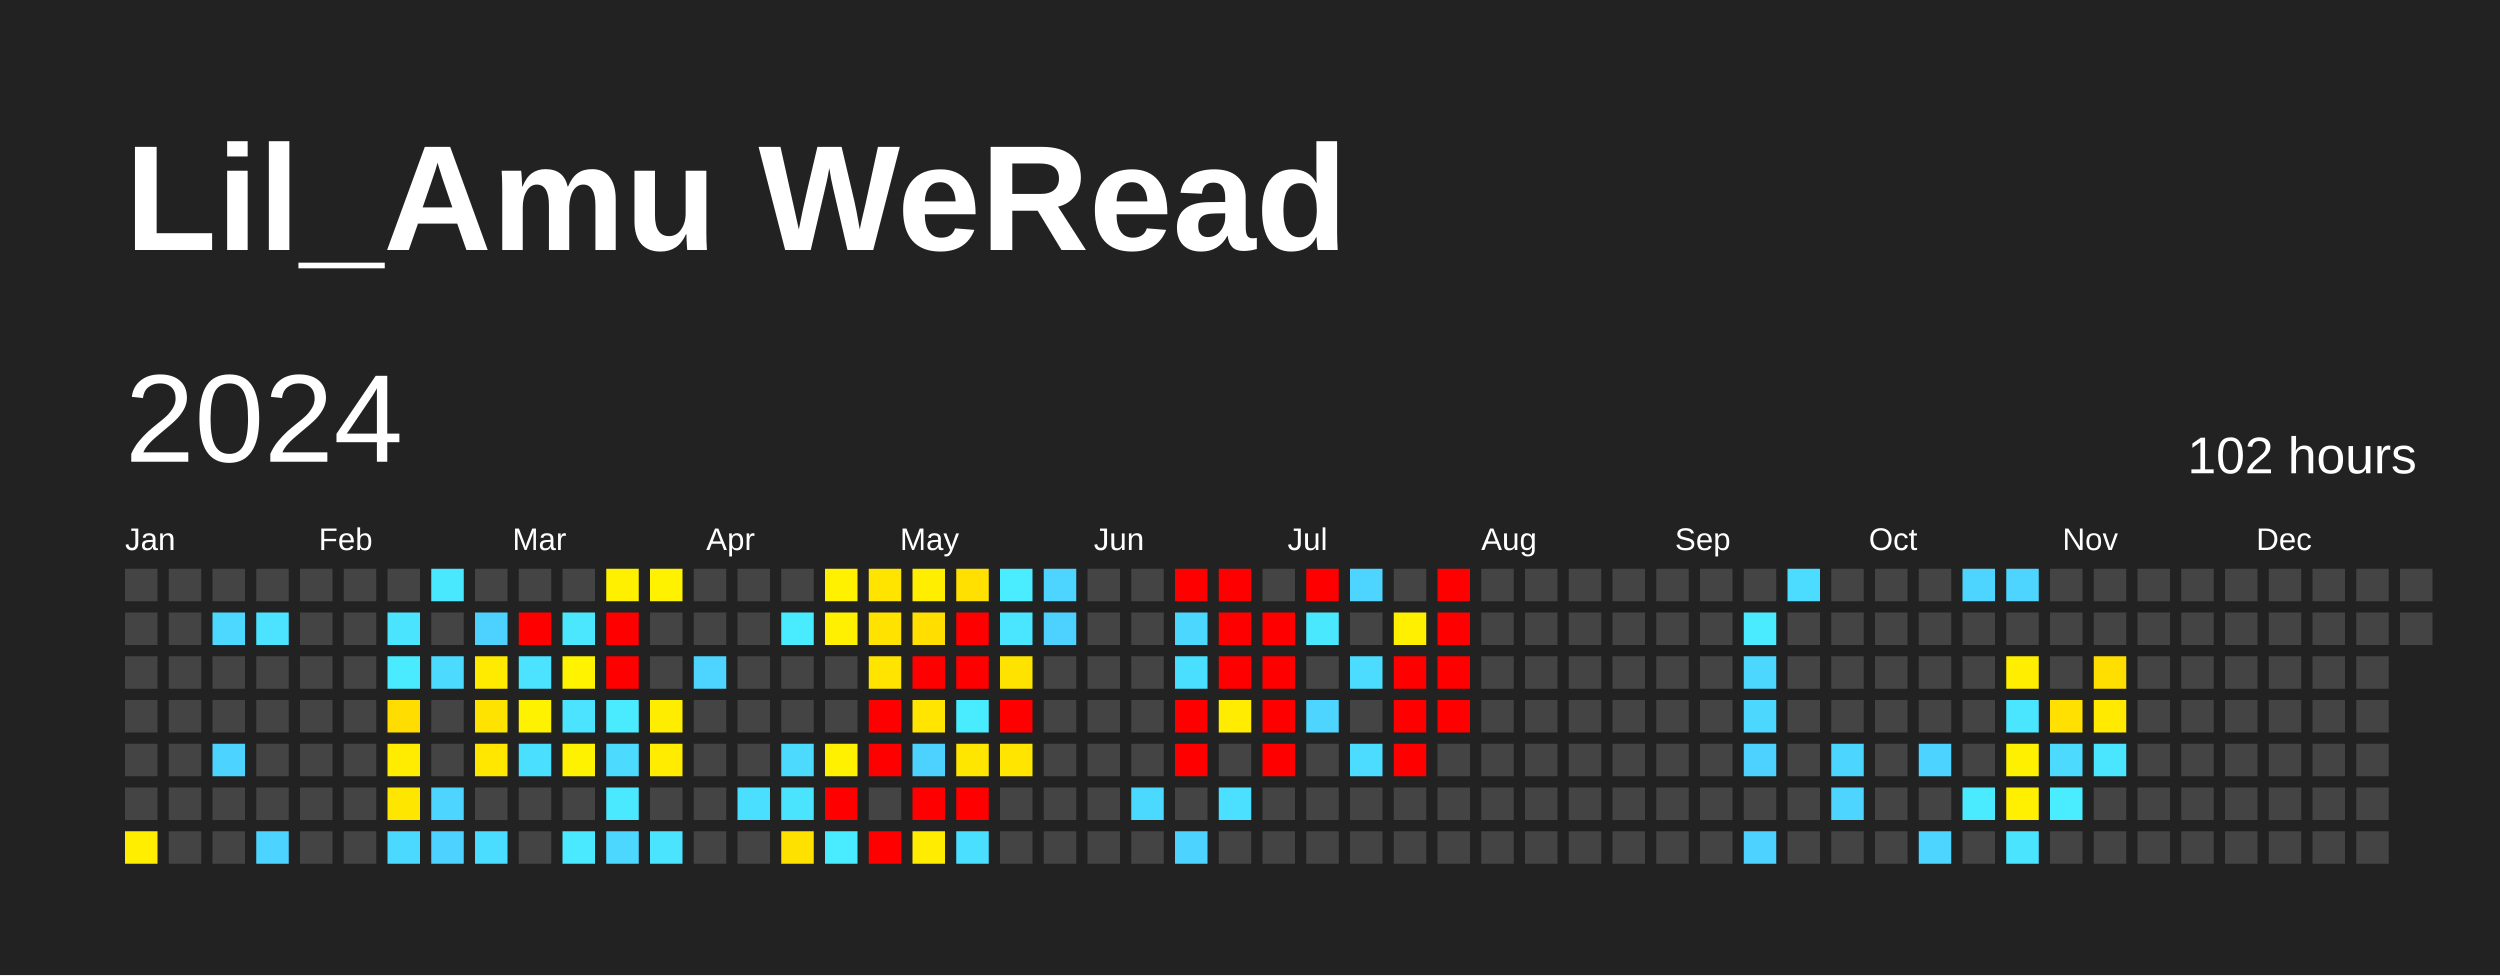
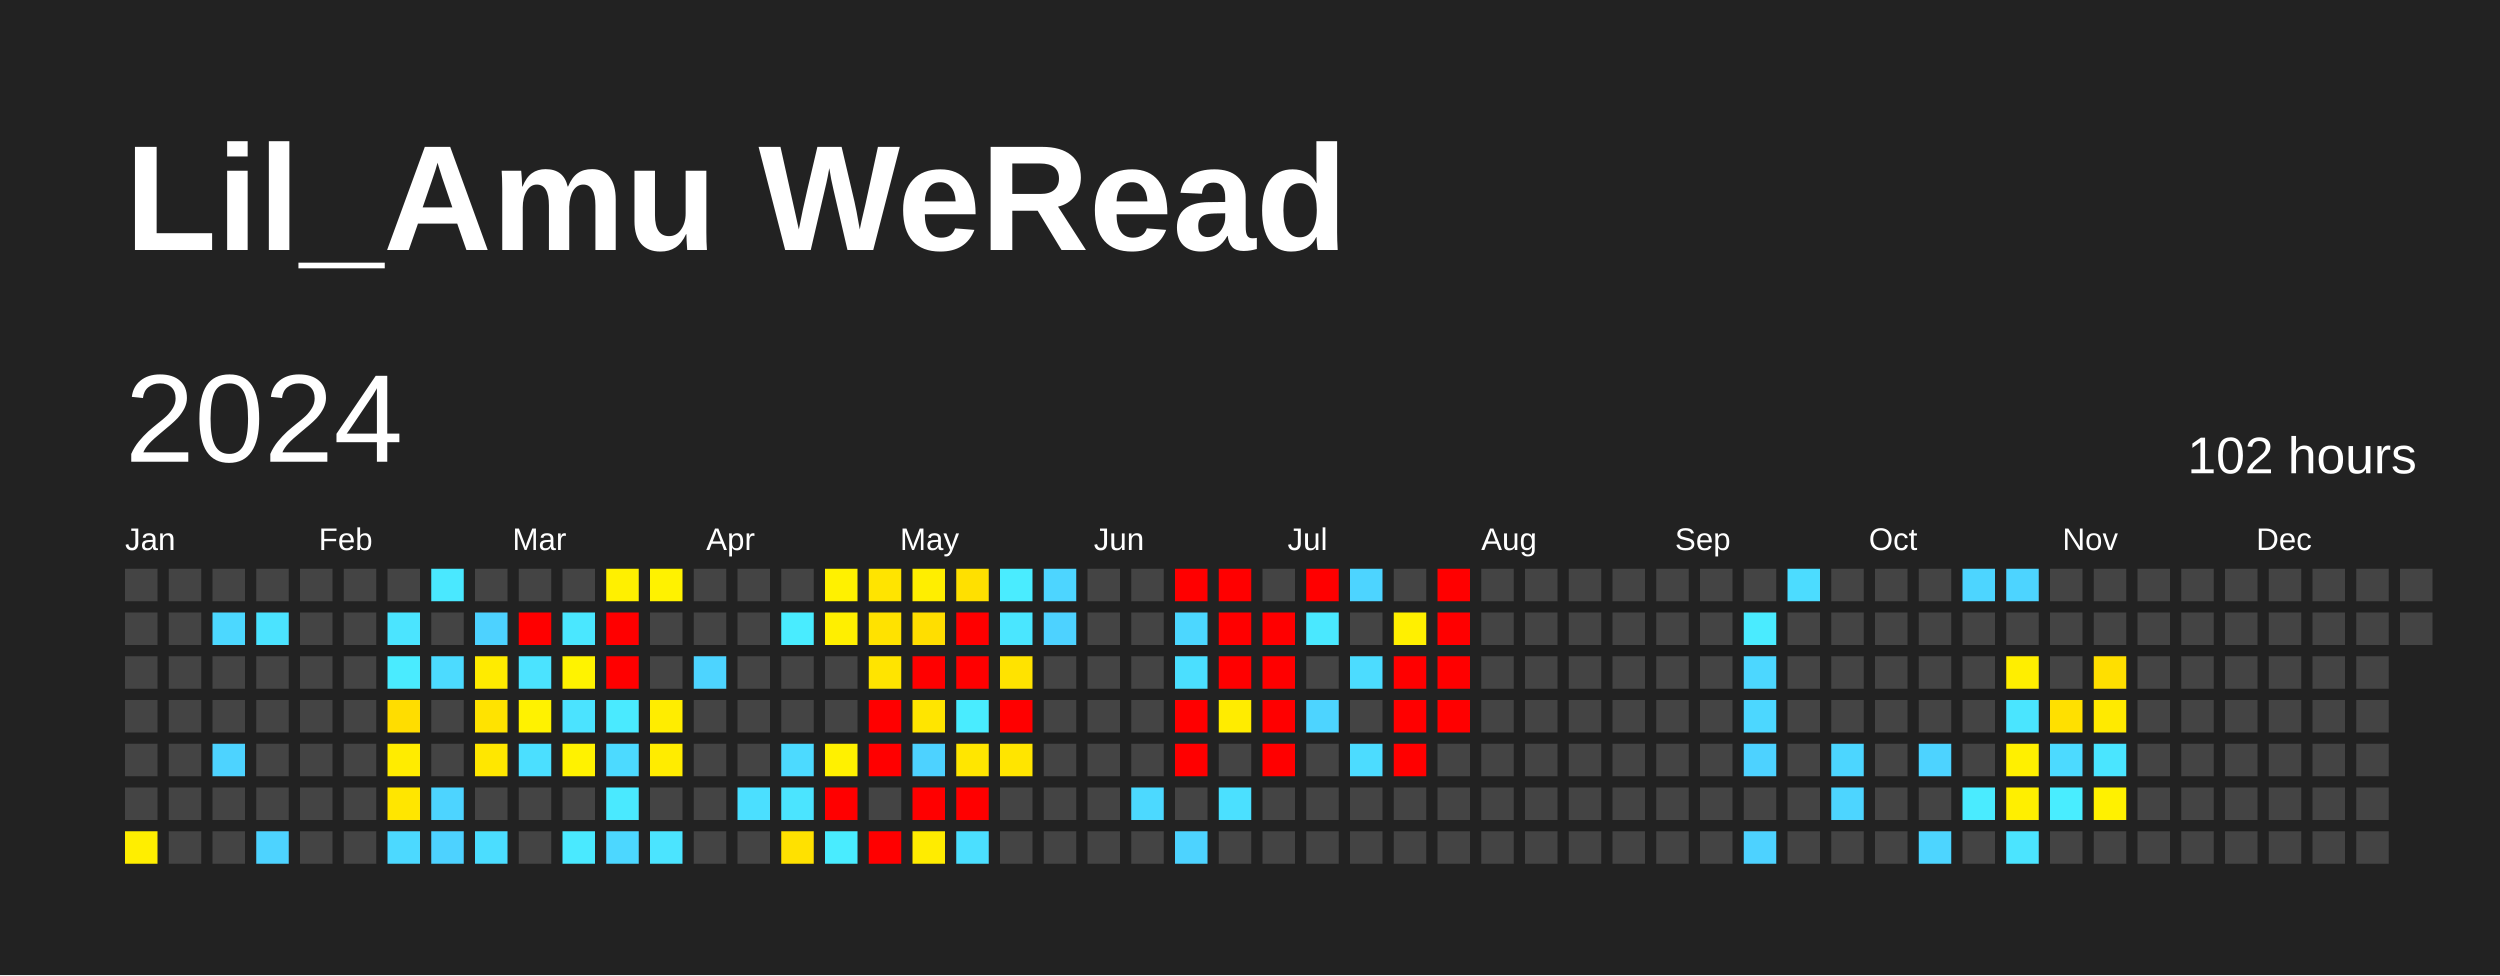
<svg xmlns="http://www.w3.org/2000/svg" baseProfile="full" height="78mm" version="1.1" viewBox="0,0,200,78" width="200mm">
  <defs />
  <rect fill="#222222" height="78" width="200" x="0" y="0" />
  <text fill="#FFFFFF" style="font-size:12px; font-family:Arial; font-weight:bold;" x="10" y="20">Lil_Amu WeRead</text>
  <text dominant-baseline="hanging" fill="#FFFFFF" style="font-size:10.0px; font-family:Arial;" x="10" y="30">2024</text>
  <text dominant-baseline="hanging" fill="#FFFFFF" style="font-size:4.125px; font-family:Arial;" x="175" y="35">102 hours</text>
  <text fill="#FFFFFF" style="font-size:2.5px; font-family:Arial" x="10.0" y="44">Jan</text>
  <text fill="#FFFFFF" style="font-size:2.5px; font-family:Arial" x="25.5" y="44">Feb</text>
  <text fill="#FFFFFF" style="font-size:2.5px; font-family:Arial" x="41.0" y="44">Mar</text>
  <text fill="#FFFFFF" style="font-size:2.5px; font-family:Arial" x="56.5" y="44">Apr</text>
  <text fill="#FFFFFF" style="font-size:2.5px; font-family:Arial" x="72.0" y="44">May</text>
  <text fill="#FFFFFF" style="font-size:2.5px; font-family:Arial" x="87.5" y="44">Jun</text>
  <text fill="#FFFFFF" style="font-size:2.5px; font-family:Arial" x="103.0" y="44">Jul</text>
  <text fill="#FFFFFF" style="font-size:2.5px; font-family:Arial" x="118.5" y="44">Aug</text>
  <text fill="#FFFFFF" style="font-size:2.5px; font-family:Arial" x="134.0" y="44">Sep</text>
  <text fill="#FFFFFF" style="font-size:2.5px; font-family:Arial" x="149.5" y="44">Oct</text>
  <text fill="#FFFFFF" style="font-size:2.5px; font-family:Arial" x="165.0" y="44">Nov</text>
  <text fill="#FFFFFF" style="font-size:2.5px; font-family:Arial" x="180.5" y="44">Dec</text>
  <rect fill="#444444" height="2.6" width="2.6" x="10.0" y="45.5" />
  <rect fill="#444444" height="2.6" width="2.6" x="10.0" y="49.0" />
  <rect fill="#444444" height="2.6" width="2.6" x="10.0" y="52.5" />
  <rect fill="#444444" height="2.6" width="2.6" x="10.0" y="56.0" />
  <rect fill="#444444" height="2.6" width="2.6" x="10.0" y="59.5" />
  <rect fill="#444444" height="2.6" width="2.6" x="10.0" y="63.0" />
  <rect fill="#ffee00" height="2.6" width="2.6" x="10.0" y="66.5" />
  <rect fill="#444444" height="2.6" width="2.6" x="13.5" y="45.5" />
  <rect fill="#444444" height="2.6" width="2.6" x="13.5" y="49.0" />
  <rect fill="#444444" height="2.6" width="2.6" x="13.5" y="52.5" />
  <rect fill="#444444" height="2.6" width="2.6" x="13.5" y="56.0" />
  <rect fill="#444444" height="2.6" width="2.6" x="13.5" y="59.5" />
  <rect fill="#444444" height="2.6" width="2.6" x="13.5" y="63.0" />
  <rect fill="#444444" height="2.6" width="2.6" x="13.5" y="66.5" />
  <rect fill="#444444" height="2.6" width="2.6" x="17.0" y="45.5" />
  <rect fill="#4cd8ff" height="2.6" width="2.6" x="17.0" y="49.0" />
  <rect fill="#444444" height="2.6" width="2.6" x="17.0" y="52.5" />
  <rect fill="#444444" height="2.6" width="2.6" x="17.0" y="56.0" />
  <rect fill="#4dd3ff" height="2.6" width="2.6" x="17.0" y="59.5" />
  <rect fill="#444444" height="2.6" width="2.6" x="17.0" y="63.0" />
  <rect fill="#444444" height="2.6" width="2.6" x="17.0" y="66.5" />
  <rect fill="#444444" height="2.6" width="2.6" x="20.5" y="45.5" />
  <rect fill="#4be3ff" height="2.6" width="2.6" x="20.5" y="49.0" />
  <rect fill="#444444" height="2.6" width="2.6" x="20.5" y="52.5" />
  <rect fill="#444444" height="2.6" width="2.6" x="20.5" y="56.0" />
  <rect fill="#444444" height="2.6" width="2.6" x="20.5" y="59.5" />
  <rect fill="#444444" height="2.6" width="2.6" x="20.5" y="63.0" />
  <rect fill="#4dd3ff" height="2.6" width="2.6" x="20.5" y="66.5" />
  <rect fill="#444444" height="2.6" width="2.6" x="24.0" y="45.5" />
  <rect fill="#444444" height="2.6" width="2.6" x="24.0" y="49.0" />
  <rect fill="#444444" height="2.6" width="2.6" x="24.0" y="52.5" />
  <rect fill="#444444" height="2.6" width="2.6" x="24.0" y="56.0" />
  <rect fill="#444444" height="2.6" width="2.6" x="24.0" y="59.5" />
  <rect fill="#444444" height="2.6" width="2.6" x="24.0" y="63.0" />
  <rect fill="#444444" height="2.6" width="2.6" x="24.0" y="66.5" />
  <rect fill="#444444" height="2.6" width="2.6" x="27.5" y="45.5" />
  <rect fill="#444444" height="2.6" width="2.6" x="27.5" y="49.0" />
  <rect fill="#444444" height="2.6" width="2.6" x="27.5" y="52.5" />
  <rect fill="#444444" height="2.6" width="2.6" x="27.5" y="56.0" />
  <rect fill="#444444" height="2.6" width="2.6" x="27.5" y="59.5" />
  <rect fill="#444444" height="2.6" width="2.6" x="27.5" y="63.0" />
  <rect fill="#444444" height="2.6" width="2.6" x="27.5" y="66.5" />
  <rect fill="#444444" height="2.6" width="2.6" x="31.0" y="45.5" />
  <rect fill="#4be4ff" height="2.6" width="2.6" x="31.0" y="49.0" />
  <rect fill="#4aebff" height="2.6" width="2.6" x="31.0" y="52.5" />
  <rect fill="#ffdd00" height="2.6" width="2.6" x="31.0" y="56.0" />
  <rect fill="#ffec00" height="2.6" width="2.6" x="31.0" y="59.5" />
  <rect fill="#ffe600" height="2.6" width="2.6" x="31.0" y="63.0" />
  <rect fill="#4cd9ff" height="2.6" width="2.6" x="31.0" y="66.5" />
  <rect fill="#4ae8ff" height="2.6" width="2.6" x="34.5" y="45.5" />
  <rect fill="#444444" height="2.6" width="2.6" x="34.5" y="49.0" />
  <rect fill="#4cdbff" height="2.6" width="2.6" x="34.5" y="52.5" />
  <rect fill="#444444" height="2.6" width="2.6" x="34.5" y="56.0" />
  <rect fill="#444444" height="2.6" width="2.6" x="34.5" y="59.5" />
  <rect fill="#4dd4ff" height="2.6" width="2.6" x="34.5" y="63.0" />
  <rect fill="#4dd2ff" height="2.6" width="2.6" x="34.5" y="66.5" />
  <rect fill="#444444" height="2.6" width="2.6" x="38.0" y="45.5" />
  <rect fill="#4dd2ff" height="2.6" width="2.6" x="38.0" y="49.0" />
  <rect fill="#ffeb00" height="2.6" width="2.6" x="38.0" y="52.5" />
  <rect fill="#ffe300" height="2.6" width="2.6" x="38.0" y="56.0" />
  <rect fill="#ffe700" height="2.6" width="2.6" x="38.0" y="59.5" />
  <rect fill="#444444" height="2.6" width="2.6" x="38.0" y="63.0" />
  <rect fill="#4bddff" height="2.6" width="2.6" x="38.0" y="66.5" />
  <rect fill="#444444" height="2.6" width="2.6" x="41.5" y="45.5" />
  <rect fill="red" height="2.6" width="2.6" x="41.5" y="49.0" />
  <rect fill="#4be3ff" height="2.6" width="2.6" x="41.5" y="52.5" />
  <rect fill="#fff200" height="2.6" width="2.6" x="41.5" y="56.0" />
  <rect fill="#4bdfff" height="2.6" width="2.6" x="41.5" y="59.5" />
  <rect fill="#444444" height="2.6" width="2.6" x="41.5" y="63.0" />
  <rect fill="#444444" height="2.6" width="2.6" x="41.5" y="66.5" />
  <rect fill="#444444" height="2.6" width="2.6" x="45.0" y="45.5" />
  <rect fill="#4ae7ff" height="2.6" width="2.6" x="45.0" y="49.0" />
  <rect fill="#fff300" height="2.6" width="2.6" x="45.0" y="52.5" />
  <rect fill="#4be3ff" height="2.6" width="2.6" x="45.0" y="56.0" />
  <rect fill="#fff200" height="2.6" width="2.6" x="45.0" y="59.5" />
  <rect fill="#444444" height="2.6" width="2.6" x="45.0" y="63.0" />
  <rect fill="#4ae9ff" height="2.6" width="2.6" x="45.0" y="66.5" />
  <rect fill="#fff000" height="2.6" width="2.6" x="48.5" y="45.5" />
  <rect fill="red" height="2.6" width="2.6" x="48.5" y="49.0" />
  <rect fill="red" height="2.6" width="2.6" x="48.5" y="52.5" />
  <rect fill="#4aeaff" height="2.6" width="2.6" x="48.5" y="56.0" />
  <rect fill="#4cdaff" height="2.6" width="2.6" x="48.5" y="59.5" />
  <rect fill="#4ae9ff" height="2.6" width="2.6" x="48.5" y="63.0" />
  <rect fill="#4cd7ff" height="2.6" width="2.6" x="48.5" y="66.5" />
  <rect fill="#fff200" height="2.6" width="2.6" x="52.0" y="45.5" />
  <rect fill="#444444" height="2.6" width="2.6" x="52.0" y="49.0" />
  <rect fill="#444444" height="2.6" width="2.6" x="52.0" y="52.5" />
  <rect fill="#ffed00" height="2.6" width="2.6" x="52.0" y="56.0" />
  <rect fill="#ffec00" height="2.6" width="2.6" x="52.0" y="59.5" />
  <rect fill="#444444" height="2.6" width="2.6" x="52.0" y="63.0" />
  <rect fill="#4be4ff" height="2.6" width="2.6" x="52.0" y="66.5" />
  <rect fill="#444444" height="2.6" width="2.6" x="55.5" y="45.5" />
  <rect fill="#444444" height="2.6" width="2.6" x="55.5" y="49.0" />
  <rect fill="#4dd4ff" height="2.6" width="2.6" x="55.5" y="52.5" />
  <rect fill="#444444" height="2.6" width="2.6" x="55.5" y="56.0" />
  <rect fill="#444444" height="2.6" width="2.6" x="55.5" y="59.5" />
  <rect fill="#444444" height="2.6" width="2.6" x="55.5" y="63.0" />
  <rect fill="#444444" height="2.6" width="2.6" x="55.5" y="66.5" />
  <rect fill="#444444" height="2.6" width="2.6" x="59.0" y="45.5" />
  <rect fill="#444444" height="2.6" width="2.6" x="59.0" y="49.0" />
  <rect fill="#444444" height="2.6" width="2.6" x="59.0" y="52.5" />
  <rect fill="#444444" height="2.6" width="2.6" x="59.0" y="56.0" />
  <rect fill="#444444" height="2.6" width="2.6" x="59.0" y="59.5" />
  <rect fill="#4bdfff" height="2.6" width="2.6" x="59.0" y="63.0" />
  <rect fill="#444444" height="2.6" width="2.6" x="59.0" y="66.5" />
  <rect fill="#444444" height="2.6" width="2.6" x="62.5" y="45.5" />
  <rect fill="#49ecff" height="2.6" width="2.6" x="62.5" y="49.0" />
  <rect fill="#444444" height="2.6" width="2.6" x="62.5" y="52.5" />
  <rect fill="#444444" height="2.6" width="2.6" x="62.5" y="56.0" />
  <rect fill="#4cdaff" height="2.6" width="2.6" x="62.5" y="59.5" />
  <rect fill="#4be4ff" height="2.6" width="2.6" x="62.5" y="63.0" />
  <rect fill="#ffe100" height="2.6" width="2.6" x="62.5" y="66.5" />
  <rect fill="#fff100" height="2.6" width="2.6" x="66.0" y="45.5" />
  <rect fill="#ffef00" height="2.6" width="2.6" x="66.0" y="49.0" />
  <rect fill="#444444" height="2.6" width="2.6" x="66.0" y="52.5" />
  <rect fill="#444444" height="2.6" width="2.6" x="66.0" y="56.0" />
  <rect fill="#fff100" height="2.6" width="2.6" x="66.0" y="59.5" />
  <rect fill="red" height="2.6" width="2.6" x="66.0" y="63.0" />
  <rect fill="#49ecff" height="2.6" width="2.6" x="66.0" y="66.5" />
  <rect fill="#ffe400" height="2.6" width="2.6" x="69.5" y="45.5" />
  <rect fill="#ffe200" height="2.6" width="2.6" x="69.5" y="49.0" />
  <rect fill="#ffe400" height="2.6" width="2.6" x="69.5" y="52.5" />
  <rect fill="red" height="2.6" width="2.6" x="69.5" y="56.0" />
  <rect fill="red" height="2.6" width="2.6" x="69.5" y="59.5" />
  <rect fill="#444444" height="2.6" width="2.6" x="69.5" y="63.0" />
  <rect fill="red" height="2.6" width="2.6" x="69.5" y="66.5" />
  <rect fill="#ffee00" height="2.6" width="2.6" x="73.0" y="45.5" />
  <rect fill="#ffde00" height="2.6" width="2.6" x="73.0" y="49.0" />
  <rect fill="red" height="2.6" width="2.6" x="73.0" y="52.5" />
  <rect fill="#ffe500" height="2.6" width="2.6" x="73.0" y="56.0" />
  <rect fill="#4dd2ff" height="2.6" width="2.6" x="73.0" y="59.5" />
  <rect fill="red" height="2.6" width="2.6" x="73.0" y="63.0" />
  <rect fill="#ffec00" height="2.6" width="2.6" x="73.0" y="66.5" />
  <rect fill="#ffe000" height="2.6" width="2.6" x="76.5" y="45.5" />
  <rect fill="red" height="2.6" width="2.6" x="76.5" y="49.0" />
  <rect fill="red" height="2.6" width="2.6" x="76.5" y="52.5" />
  <rect fill="#49ecff" height="2.6" width="2.6" x="76.5" y="56.0" />
  <rect fill="#ffe600" height="2.6" width="2.6" x="76.5" y="59.5" />
  <rect fill="red" height="2.6" width="2.6" x="76.5" y="63.0" />
  <rect fill="#4bdfff" height="2.6" width="2.6" x="76.5" y="66.5" />
  <rect fill="#4aecff" height="2.6" width="2.6" x="80.0" y="45.5" />
  <rect fill="#4ae6ff" height="2.6" width="2.6" x="80.0" y="49.0" />
  <rect fill="#ffe300" height="2.6" width="2.6" x="80.0" y="52.5" />
  <rect fill="red" height="2.6" width="2.6" x="80.0" y="56.0" />
  <rect fill="#ffe500" height="2.6" width="2.6" x="80.0" y="59.5" />
  <rect fill="#444444" height="2.6" width="2.6" x="80.0" y="63.0" />
  <rect fill="#444444" height="2.6" width="2.6" x="80.0" y="66.5" />
  <rect fill="#4dd5ff" height="2.6" width="2.6" x="83.5" y="45.5" />
  <rect fill="#4dd2ff" height="2.6" width="2.6" x="83.5" y="49.0" />
  <rect fill="#444444" height="2.6" width="2.6" x="83.5" y="52.5" />
  <rect fill="#444444" height="2.6" width="2.6" x="83.5" y="56.0" />
  <rect fill="#444444" height="2.6" width="2.6" x="83.5" y="59.5" />
  <rect fill="#444444" height="2.6" width="2.6" x="83.5" y="63.0" />
  <rect fill="#444444" height="2.6" width="2.6" x="83.5" y="66.5" />
  <rect fill="#444444" height="2.6" width="2.6" x="87.0" y="45.5" />
  <rect fill="#444444" height="2.6" width="2.6" x="87.0" y="49.0" />
  <rect fill="#444444" height="2.6" width="2.6" x="87.0" y="52.5" />
  <rect fill="#444444" height="2.6" width="2.6" x="87.0" y="56.0" />
  <rect fill="#444444" height="2.6" width="2.6" x="87.0" y="59.5" />
  <rect fill="#444444" height="2.6" width="2.6" x="87.0" y="63.0" />
  <rect fill="#444444" height="2.6" width="2.6" x="87.0" y="66.5" />
  <rect fill="#444444" height="2.6" width="2.6" x="90.5" y="45.5" />
  <rect fill="#444444" height="2.6" width="2.6" x="90.5" y="49.0" />
  <rect fill="#444444" height="2.6" width="2.6" x="90.5" y="52.5" />
  <rect fill="#444444" height="2.6" width="2.6" x="90.5" y="56.0" />
  <rect fill="#444444" height="2.6" width="2.6" x="90.5" y="59.5" />
  <rect fill="#4cd9ff" height="2.6" width="2.6" x="90.5" y="63.0" />
  <rect fill="#444444" height="2.6" width="2.6" x="90.5" y="66.5" />
  <rect fill="red" height="2.6" width="2.6" x="94.0" y="45.5" />
  <rect fill="#4cd7ff" height="2.6" width="2.6" x="94.0" y="49.0" />
  <rect fill="#4bdfff" height="2.6" width="2.6" x="94.0" y="52.5" />
  <rect fill="red" height="2.6" width="2.6" x="94.0" y="56.0" />
  <rect fill="red" height="2.6" width="2.6" x="94.0" y="59.5" />
  <rect fill="#444444" height="2.6" width="2.6" x="94.0" y="63.0" />
  <rect fill="#4dd3ff" height="2.6" width="2.6" x="94.0" y="66.5" />
  <rect fill="red" height="2.6" width="2.6" x="97.5" y="45.5" />
  <rect fill="red" height="2.6" width="2.6" x="97.5" y="49.0" />
  <rect fill="red" height="2.6" width="2.6" x="97.5" y="52.5" />
  <rect fill="#ffec00" height="2.6" width="2.6" x="97.5" y="56.0" />
  <rect fill="#444444" height="2.6" width="2.6" x="97.5" y="59.5" />
  <rect fill="#4be0ff" height="2.6" width="2.6" x="97.5" y="63.0" />
  <rect fill="#444444" height="2.6" width="2.6" x="97.5" y="66.5" />
  <rect fill="#444444" height="2.6" width="2.6" x="101.0" y="45.5" />
  <rect fill="red" height="2.6" width="2.6" x="101.0" y="49.0" />
  <rect fill="red" height="2.6" width="2.6" x="101.0" y="52.5" />
  <rect fill="red" height="2.6" width="2.6" x="101.0" y="56.0" />
  <rect fill="red" height="2.6" width="2.6" x="101.0" y="59.5" />
  <rect fill="#444444" height="2.6" width="2.6" x="101.0" y="63.0" />
  <rect fill="#444444" height="2.6" width="2.6" x="101.0" y="66.5" />
  <rect fill="red" height="2.6" width="2.6" x="104.5" y="45.5" />
  <rect fill="#4ae8ff" height="2.6" width="2.6" x="104.5" y="49.0" />
  <rect fill="#444444" height="2.6" width="2.6" x="104.5" y="52.5" />
  <rect fill="#4dd4ff" height="2.6" width="2.6" x="104.5" y="56.0" />
  <rect fill="#444444" height="2.6" width="2.6" x="104.5" y="59.5" />
  <rect fill="#444444" height="2.6" width="2.6" x="104.5" y="63.0" />
  <rect fill="#444444" height="2.6" width="2.6" x="104.5" y="66.5" />
  <rect fill="#4dd4ff" height="2.6" width="2.6" x="108.0" y="45.5" />
  <rect fill="#444444" height="2.6" width="2.6" x="108.0" y="49.0" />
  <rect fill="#4cdcff" height="2.6" width="2.6" x="108.0" y="52.5" />
  <rect fill="#444444" height="2.6" width="2.6" x="108.0" y="56.0" />
  <rect fill="#4cdcff" height="2.6" width="2.6" x="108.0" y="59.5" />
  <rect fill="#444444" height="2.6" width="2.6" x="108.0" y="63.0" />
  <rect fill="#444444" height="2.6" width="2.6" x="108.0" y="66.5" />
  <rect fill="#444444" height="2.6" width="2.6" x="111.5" y="45.5" />
  <rect fill="#fff000" height="2.6" width="2.6" x="111.5" y="49.0" />
  <rect fill="red" height="2.6" width="2.6" x="111.5" y="52.5" />
  <rect fill="red" height="2.6" width="2.6" x="111.5" y="56.0" />
  <rect fill="red" height="2.6" width="2.6" x="111.5" y="59.5" />
  <rect fill="#444444" height="2.6" width="2.6" x="111.5" y="63.0" />
  <rect fill="#444444" height="2.6" width="2.6" x="111.5" y="66.5" />
  <rect fill="red" height="2.6" width="2.6" x="115.0" y="45.5" />
  <rect fill="red" height="2.6" width="2.6" x="115.0" y="49.0" />
  <rect fill="red" height="2.6" width="2.6" x="115.0" y="52.5" />
  <rect fill="red" height="2.6" width="2.6" x="115.0" y="56.0" />
  <rect fill="#444444" height="2.6" width="2.6" x="115.0" y="59.5" />
  <rect fill="#444444" height="2.6" width="2.6" x="115.0" y="63.0" />
  <rect fill="#444444" height="2.6" width="2.6" x="115.0" y="66.5" />
  <rect fill="#444444" height="2.6" width="2.6" x="118.5" y="45.5" />
  <rect fill="#444444" height="2.6" width="2.6" x="118.5" y="49.0" />
  <rect fill="#444444" height="2.6" width="2.6" x="118.5" y="52.5" />
  <rect fill="#444444" height="2.6" width="2.6" x="118.5" y="56.0" />
  <rect fill="#444444" height="2.6" width="2.6" x="118.5" y="59.5" />
  <rect fill="#444444" height="2.6" width="2.6" x="118.5" y="63.0" />
  <rect fill="#444444" height="2.6" width="2.6" x="118.5" y="66.5" />
  <rect fill="#444444" height="2.6" width="2.6" x="122.0" y="45.5" />
  <rect fill="#444444" height="2.6" width="2.6" x="122.0" y="49.0" />
  <rect fill="#444444" height="2.6" width="2.6" x="122.0" y="52.5" />
  <rect fill="#444444" height="2.6" width="2.6" x="122.0" y="56.0" />
  <rect fill="#444444" height="2.6" width="2.6" x="122.0" y="59.5" />
  <rect fill="#444444" height="2.6" width="2.6" x="122.0" y="63.0" />
  <rect fill="#444444" height="2.6" width="2.6" x="122.0" y="66.5" />
  <rect fill="#444444" height="2.6" width="2.6" x="125.5" y="45.5" />
  <rect fill="#444444" height="2.6" width="2.6" x="125.5" y="49.0" />
  <rect fill="#444444" height="2.6" width="2.6" x="125.5" y="52.5" />
  <rect fill="#444444" height="2.6" width="2.6" x="125.5" y="56.0" />
  <rect fill="#444444" height="2.6" width="2.6" x="125.5" y="59.5" />
  <rect fill="#444444" height="2.6" width="2.6" x="125.5" y="63.0" />
  <rect fill="#444444" height="2.6" width="2.6" x="125.5" y="66.5" />
  <rect fill="#444444" height="2.6" width="2.6" x="129.0" y="45.5" />
  <rect fill="#444444" height="2.6" width="2.6" x="129.0" y="49.0" />
  <rect fill="#444444" height="2.6" width="2.6" x="129.0" y="52.5" />
  <rect fill="#444444" height="2.6" width="2.6" x="129.0" y="56.0" />
  <rect fill="#444444" height="2.6" width="2.6" x="129.0" y="59.5" />
  <rect fill="#444444" height="2.6" width="2.6" x="129.0" y="63.0" />
  <rect fill="#444444" height="2.6" width="2.6" x="129.0" y="66.5" />
  <rect fill="#444444" height="2.6" width="2.6" x="132.5" y="45.5" />
  <rect fill="#444444" height="2.6" width="2.6" x="132.5" y="49.0" />
  <rect fill="#444444" height="2.6" width="2.6" x="132.5" y="52.5" />
  <rect fill="#444444" height="2.6" width="2.6" x="132.5" y="56.0" />
  <rect fill="#444444" height="2.6" width="2.6" x="132.5" y="59.5" />
  <rect fill="#444444" height="2.6" width="2.6" x="132.5" y="63.0" />
  <rect fill="#444444" height="2.6" width="2.6" x="132.5" y="66.5" />
  <rect fill="#444444" height="2.6" width="2.6" x="136.0" y="45.5" />
  <rect fill="#444444" height="2.6" width="2.6" x="136.0" y="49.0" />
  <rect fill="#444444" height="2.6" width="2.6" x="136.0" y="52.5" />
  <rect fill="#444444" height="2.6" width="2.6" x="136.0" y="56.0" />
  <rect fill="#444444" height="2.6" width="2.6" x="136.0" y="59.5" />
  <rect fill="#444444" height="2.6" width="2.6" x="136.0" y="63.0" />
  <rect fill="#444444" height="2.6" width="2.6" x="136.0" y="66.5" />
  <rect fill="#444444" height="2.6" width="2.6" x="139.5" y="45.5" />
  <rect fill="#4aebff" height="2.6" width="2.6" x="139.5" y="49.0" />
  <rect fill="#4cd7ff" height="2.6" width="2.6" x="139.5" y="52.5" />
  <rect fill="#4cd7ff" height="2.6" width="2.6" x="139.5" y="56.0" />
  <rect fill="#4dd2ff" height="2.6" width="2.6" x="139.5" y="59.5" />
  <rect fill="#444444" height="2.6" width="2.6" x="139.5" y="63.0" />
  <rect fill="#4dd2ff" height="2.6" width="2.6" x="139.5" y="66.5" />
  <rect fill="#4cdcff" height="2.6" width="2.6" x="143.0" y="45.5" />
  <rect fill="#444444" height="2.6" width="2.6" x="143.0" y="49.0" />
  <rect fill="#444444" height="2.6" width="2.6" x="143.0" y="52.5" />
  <rect fill="#444444" height="2.6" width="2.6" x="143.0" y="56.0" />
  <rect fill="#444444" height="2.6" width="2.6" x="143.0" y="59.5" />
  <rect fill="#444444" height="2.6" width="2.6" x="143.0" y="63.0" />
  <rect fill="#444444" height="2.6" width="2.6" x="143.0" y="66.5" />
  <rect fill="#444444" height="2.6" width="2.6" x="146.5" y="45.5" />
  <rect fill="#444444" height="2.6" width="2.6" x="146.5" y="49.0" />
  <rect fill="#444444" height="2.6" width="2.6" x="146.5" y="52.5" />
  <rect fill="#444444" height="2.6" width="2.6" x="146.5" y="56.0" />
  <rect fill="#4cd6ff" height="2.6" width="2.6" x="146.5" y="59.5" />
  <rect fill="#4dd5ff" height="2.6" width="2.6" x="146.5" y="63.0" />
  <rect fill="#444444" height="2.6" width="2.6" x="146.5" y="66.5" />
  <rect fill="#444444" height="2.6" width="2.6" x="150.0" y="45.5" />
  <rect fill="#444444" height="2.6" width="2.6" x="150.0" y="49.0" />
  <rect fill="#444444" height="2.6" width="2.6" x="150.0" y="52.5" />
  <rect fill="#444444" height="2.6" width="2.6" x="150.0" y="56.0" />
  <rect fill="#444444" height="2.6" width="2.6" x="150.0" y="59.5" />
  <rect fill="#444444" height="2.6" width="2.6" x="150.0" y="63.0" />
  <rect fill="#444444" height="2.6" width="2.6" x="150.0" y="66.5" />
  <rect fill="#444444" height="2.6" width="2.6" x="153.5" y="45.5" />
  <rect fill="#444444" height="2.6" width="2.6" x="153.5" y="49.0" />
  <rect fill="#444444" height="2.6" width="2.6" x="153.5" y="52.5" />
  <rect fill="#444444" height="2.6" width="2.6" x="153.5" y="56.0" />
  <rect fill="#4dd3ff" height="2.6" width="2.6" x="153.5" y="59.5" />
  <rect fill="#444444" height="2.6" width="2.6" x="153.5" y="63.0" />
  <rect fill="#4dd5ff" height="2.6" width="2.6" x="153.5" y="66.5" />
  <rect fill="#4dd5ff" height="2.6" width="2.6" x="157.0" y="45.5" />
  <rect fill="#444444" height="2.6" width="2.6" x="157.0" y="49.0" />
  <rect fill="#444444" height="2.6" width="2.6" x="157.0" y="52.5" />
  <rect fill="#444444" height="2.6" width="2.6" x="157.0" y="56.0" />
  <rect fill="#444444" height="2.6" width="2.6" x="157.0" y="59.5" />
  <rect fill="#4aebff" height="2.6" width="2.6" x="157.0" y="63.0" />
  <rect fill="#444444" height="2.6" width="2.6" x="157.0" y="66.5" />
  <rect fill="#4dd4ff" height="2.6" width="2.6" x="160.5" y="45.5" />
  <rect fill="#444444" height="2.6" width="2.6" x="160.5" y="49.0" />
  <rect fill="#ffee00" height="2.6" width="2.6" x="160.5" y="52.5" />
  <rect fill="#4ae5ff" height="2.6" width="2.6" x="160.5" y="56.0" />
  <rect fill="#fff000" height="2.6" width="2.6" x="160.5" y="59.5" />
  <rect fill="#ffef00" height="2.6" width="2.6" x="160.5" y="63.0" />
  <rect fill="#4be4ff" height="2.6" width="2.6" x="160.5" y="66.5" />
  <rect fill="#444444" height="2.6" width="2.6" x="164.0" y="45.5" />
  <rect fill="#444444" height="2.6" width="2.6" x="164.0" y="49.0" />
  <rect fill="#444444" height="2.6" width="2.6" x="164.0" y="52.5" />
  <rect fill="#ffe000" height="2.6" width="2.6" x="164.0" y="56.0" />
  <rect fill="#4cdaff" height="2.6" width="2.6" x="164.0" y="59.5" />
  <rect fill="#49edff" height="2.6" width="2.6" x="164.0" y="63.0" />
  <rect fill="#444444" height="2.6" width="2.6" x="164.0" y="66.5" />
  <rect fill="#444444" height="2.6" width="2.6" x="167.5" y="45.5" />
  <rect fill="#444444" height="2.6" width="2.6" x="167.5" y="49.0" />
  <rect fill="#ffdf00" height="2.6" width="2.6" x="167.5" y="52.5" />
  <rect fill="#ffea00" height="2.6" width="2.6" x="167.5" y="56.0" />
  <rect fill="#4ae5ff" height="2.6" width="2.6" x="167.5" y="59.5" />
-   <rect fill="#444444" height="2.6" width="2.6" x="167.5" y="63.0" />
+   <rect fill="#fff100" height="2.6" width="2.6" x="167.5" y="63.0" />
  <rect fill="#444444" height="2.6" width="2.6" x="167.5" y="66.5" />
  <rect fill="#444444" height="2.6" width="2.6" x="171.0" y="45.5" />
  <rect fill="#444444" height="2.6" width="2.6" x="171.0" y="49.0" />
  <rect fill="#444444" height="2.6" width="2.6" x="171.0" y="52.5" />
  <rect fill="#444444" height="2.6" width="2.6" x="171.0" y="56.0" />
  <rect fill="#444444" height="2.6" width="2.6" x="171.0" y="59.5" />
  <rect fill="#444444" height="2.6" width="2.6" x="171.0" y="63.0" />
  <rect fill="#444444" height="2.6" width="2.6" x="171.0" y="66.5" />
  <rect fill="#444444" height="2.6" width="2.6" x="174.5" y="45.5" />
  <rect fill="#444444" height="2.6" width="2.6" x="174.5" y="49.0" />
  <rect fill="#444444" height="2.6" width="2.6" x="174.5" y="52.5" />
  <rect fill="#444444" height="2.6" width="2.6" x="174.5" y="56.0" />
  <rect fill="#444444" height="2.6" width="2.6" x="174.5" y="59.5" />
  <rect fill="#444444" height="2.6" width="2.6" x="174.5" y="63.0" />
  <rect fill="#444444" height="2.6" width="2.6" x="174.5" y="66.5" />
  <rect fill="#444444" height="2.6" width="2.6" x="178.0" y="45.5" />
  <rect fill="#444444" height="2.6" width="2.6" x="178.0" y="49.0" />
  <rect fill="#444444" height="2.6" width="2.6" x="178.0" y="52.5" />
  <rect fill="#444444" height="2.6" width="2.6" x="178.0" y="56.0" />
  <rect fill="#444444" height="2.6" width="2.6" x="178.0" y="59.5" />
  <rect fill="#444444" height="2.6" width="2.6" x="178.0" y="63.0" />
  <rect fill="#444444" height="2.6" width="2.6" x="178.0" y="66.5" />
  <rect fill="#444444" height="2.6" width="2.6" x="181.5" y="45.5" />
  <rect fill="#444444" height="2.6" width="2.6" x="181.5" y="49.0" />
  <rect fill="#444444" height="2.6" width="2.6" x="181.5" y="52.5" />
  <rect fill="#444444" height="2.6" width="2.6" x="181.5" y="56.0" />
  <rect fill="#444444" height="2.6" width="2.6" x="181.5" y="59.5" />
  <rect fill="#444444" height="2.6" width="2.6" x="181.5" y="63.0" />
  <rect fill="#444444" height="2.6" width="2.6" x="181.5" y="66.5" />
  <rect fill="#444444" height="2.6" width="2.6" x="185.0" y="45.5" />
  <rect fill="#444444" height="2.6" width="2.6" x="185.0" y="49.0" />
  <rect fill="#444444" height="2.6" width="2.6" x="185.0" y="52.5" />
  <rect fill="#444444" height="2.6" width="2.6" x="185.0" y="56.0" />
  <rect fill="#444444" height="2.6" width="2.6" x="185.0" y="59.5" />
  <rect fill="#444444" height="2.6" width="2.6" x="185.0" y="63.0" />
  <rect fill="#444444" height="2.6" width="2.6" x="185.0" y="66.5" />
  <rect fill="#444444" height="2.6" width="2.6" x="188.5" y="45.5" />
  <rect fill="#444444" height="2.6" width="2.6" x="188.5" y="49.0" />
  <rect fill="#444444" height="2.6" width="2.6" x="188.5" y="52.5" />
  <rect fill="#444444" height="2.6" width="2.6" x="188.5" y="56.0" />
  <rect fill="#444444" height="2.6" width="2.6" x="188.5" y="59.5" />
  <rect fill="#444444" height="2.6" width="2.6" x="188.5" y="63.0" />
  <rect fill="#444444" height="2.6" width="2.6" x="188.5" y="66.5" />
  <rect fill="#444444" height="2.6" width="2.6" x="192.0" y="45.5" />
  <rect fill="#444444" height="2.6" width="2.6" x="192.0" y="49.0" />
</svg>
